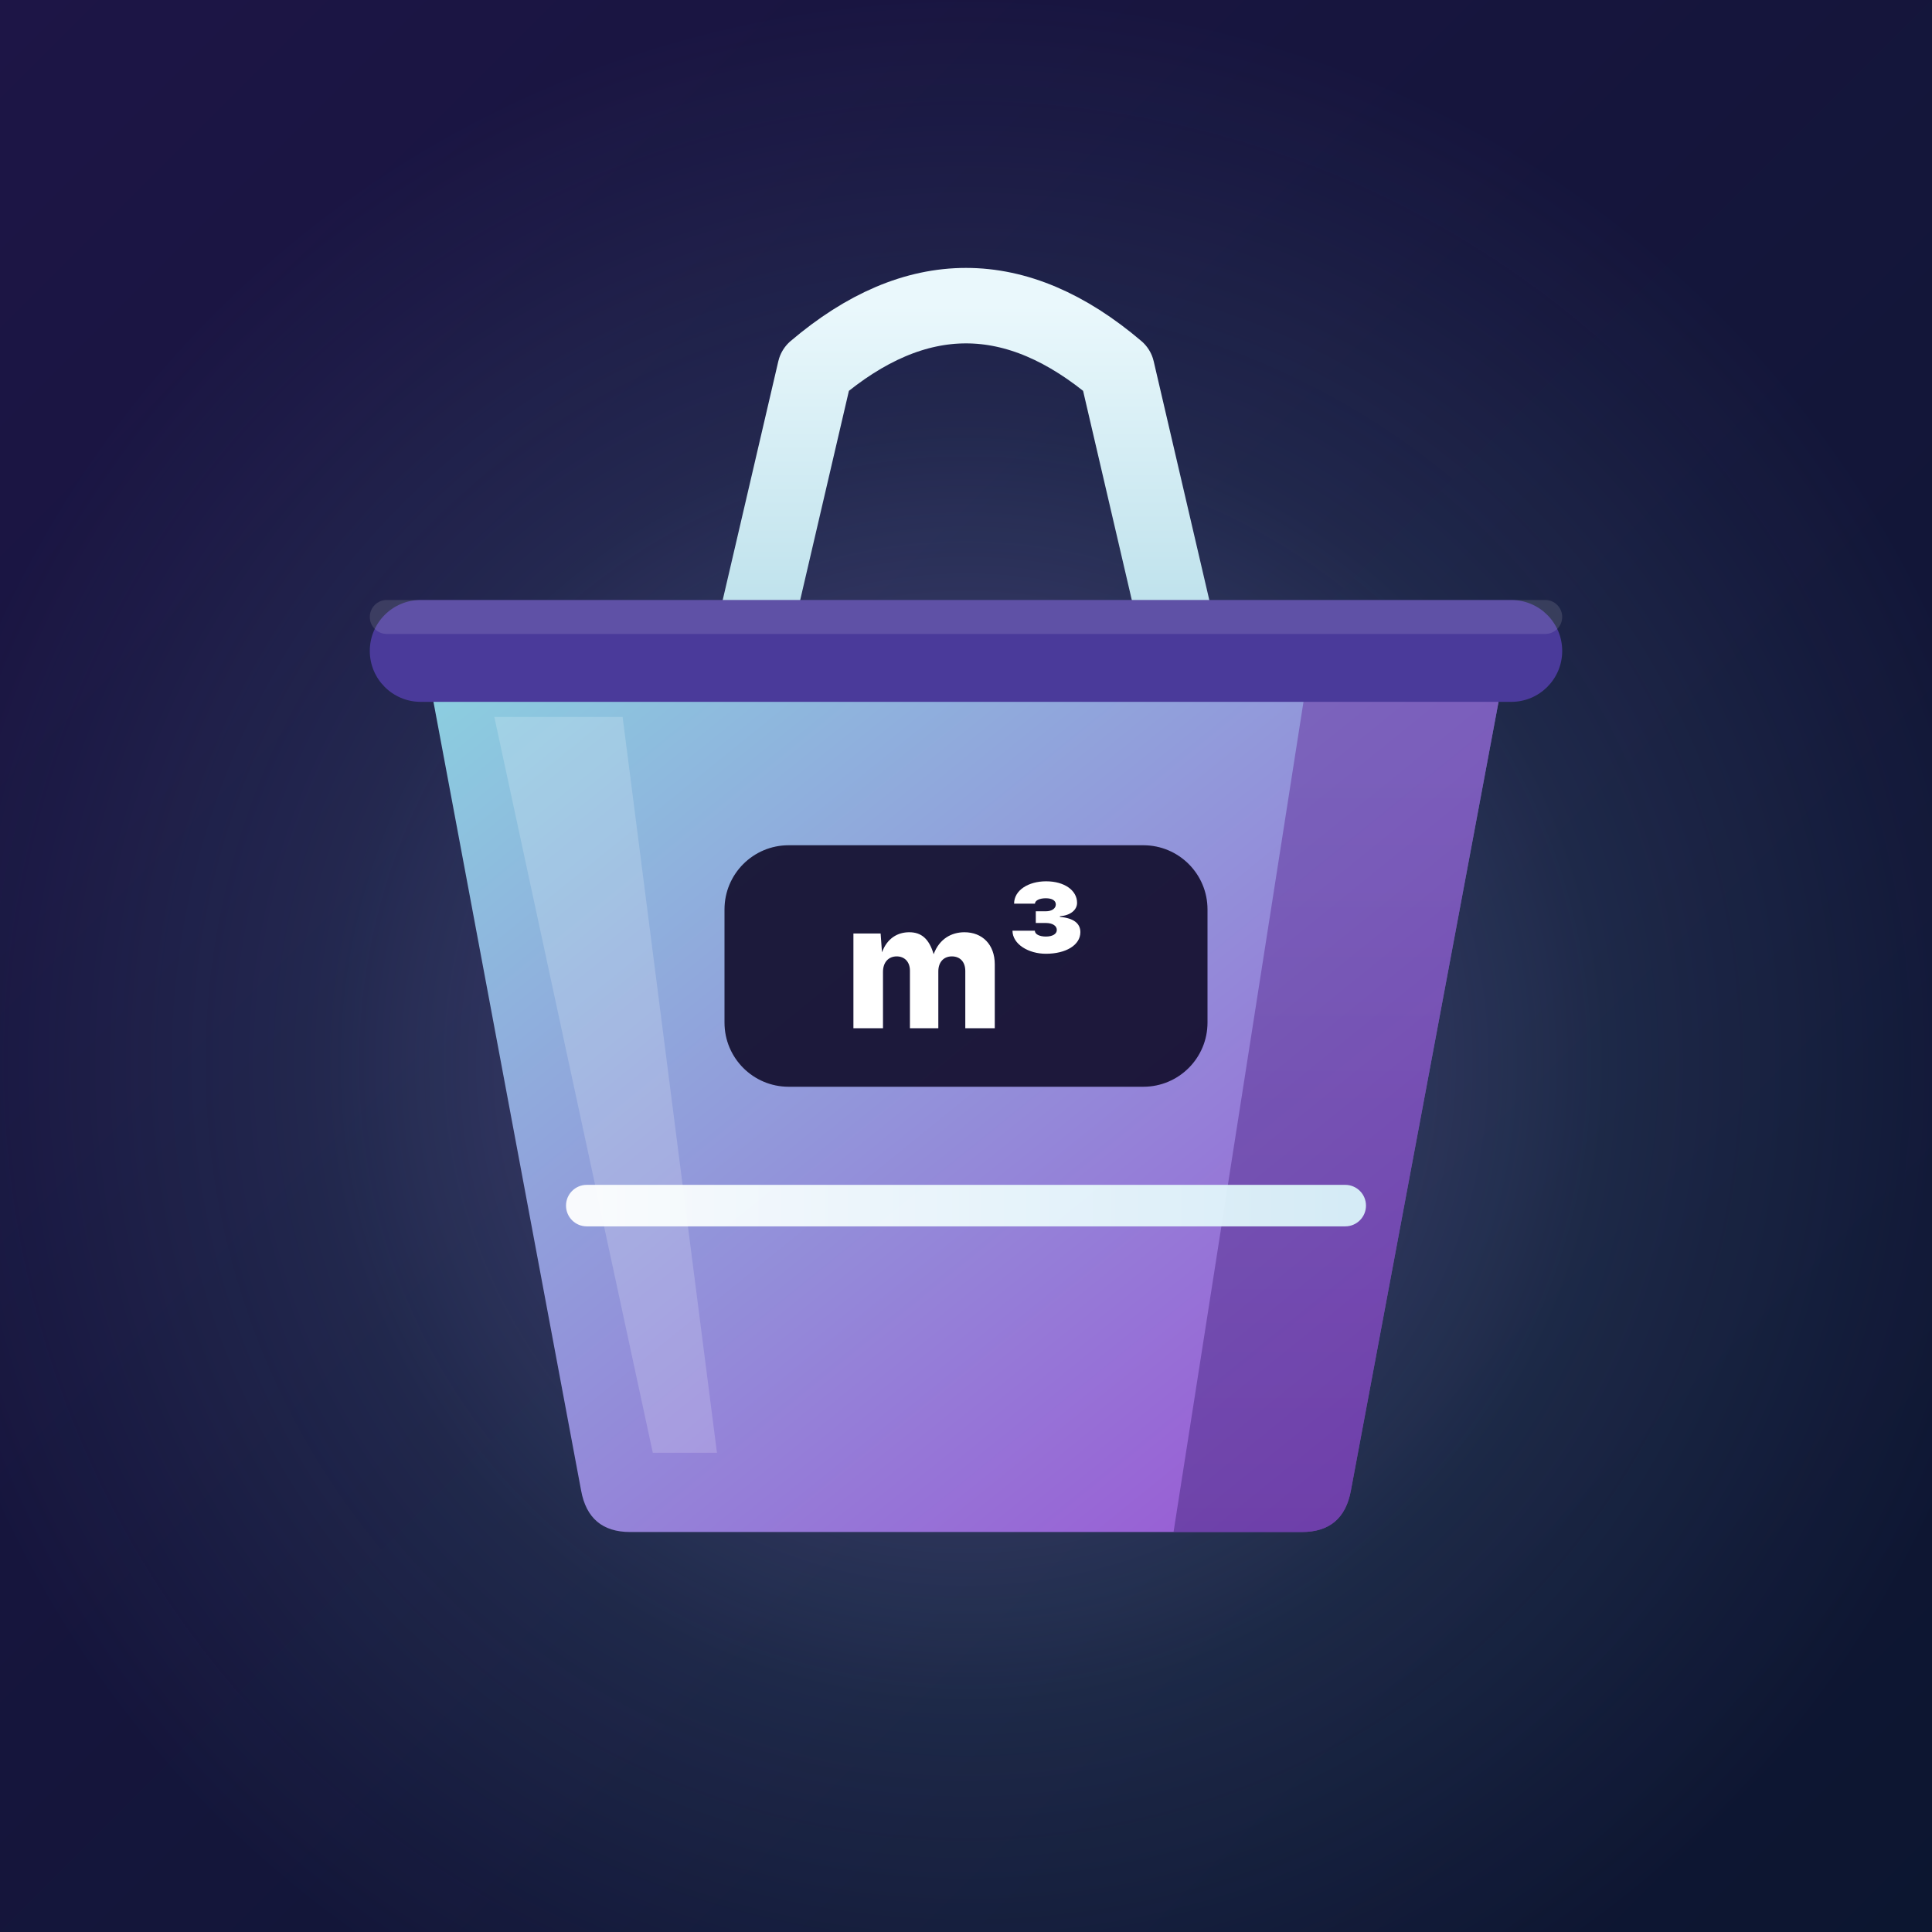
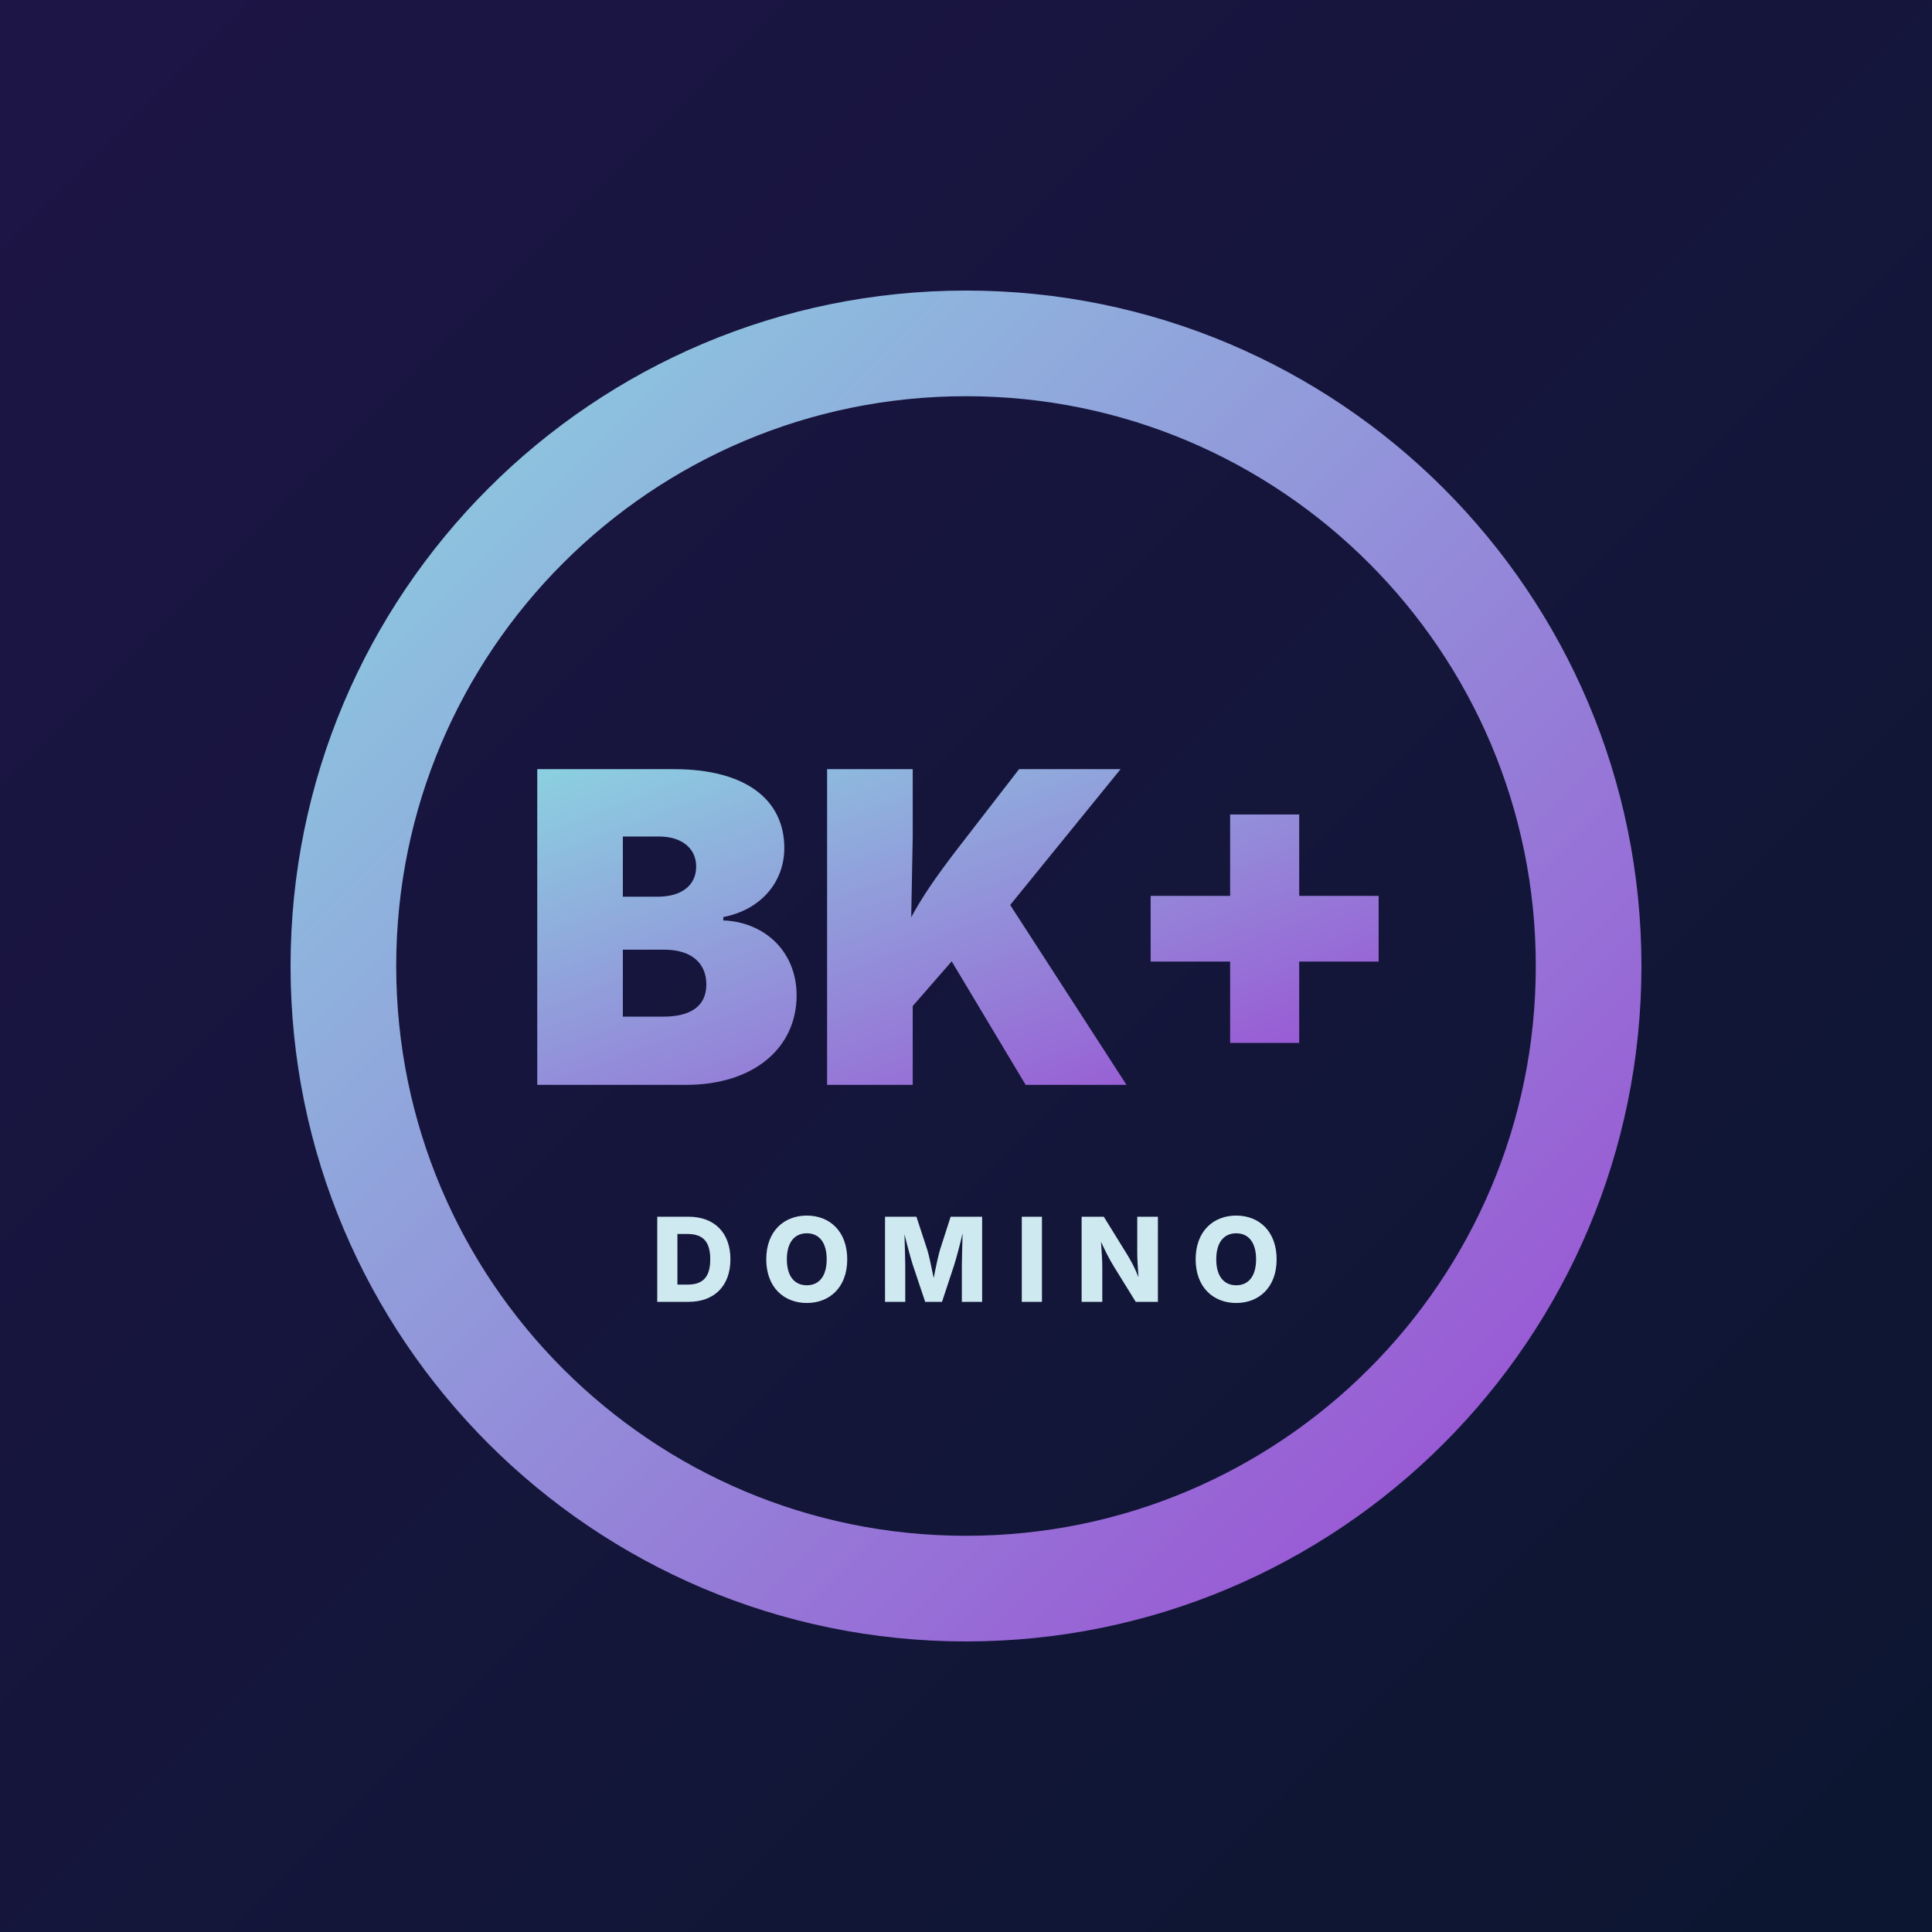
<svg xmlns="http://www.w3.org/2000/svg" width="1024" height="1024" viewBox="0 0 1024 1024">
  <defs>
+     <linearGradient id="g" x1="0" y1="0" x2="1" y2="1">
+       <stop offset="0" stop-color="#8BD1E0" />
+       <stop offset="1" stop-color="#9B4CD3" />
+     </linearGradient>
    <linearGradient id="bg" x1="0" y1="0" x2="1" y2="1">
      <stop offset="0" stop-color="#1d1546" />
      <stop offset="1" stop-color="#0c1630" />
    </linearGradient>
-     <radialGradient id="glow" cx="0.5" cy="0.55" r="0.55">
-       <stop offset="0" stop-color="#9B4CD3" stop-opacity="0.45" />
-       <stop offset="0.6" stop-color="#8BD1E0" stop-opacity="0.10" />
-       <stop offset="1" stop-color="#8BD1E0" stop-opacity="0" />
-     </radialGradient>
-     <linearGradient id="body" x1="0" y1="0" x2="1" y2="1">
-       <stop offset="0" stop-color="#8BD1E0" />
-       <stop offset="1" stop-color="#9B4CD3" />
-     </linearGradient>
-     <linearGradient id="side" x1="0" y1="0" x2="0" y2="1">
-       <stop offset="0" stop-color="#6a3aa6" />
-       <stop offset="1" stop-color="#4b2a86" />
-     </linearGradient>
-     <linearGradient id="handle" x1="0" y1="0" x2="0" y2="1">
-       <stop offset="0" stop-color="#eaf8fc" />
-       <stop offset="1" stop-color="#b9dfea" />
-     </linearGradient>
-     <linearGradient id="fill" x1="0" y1="0" x2="1" y2="0">
-       <stop offset="0" stop-color="#ffffff" stop-opacity="0.95" />
-       <stop offset="1" stop-color="#d9f3f9" stop-opacity="0.95" />
-     </linearGradient>
  </defs>
  <rect width="1024" height="1024" fill="url(#bg)" />
-   <rect width="1024" height="1024" fill="url(#glow)" />
-   <path d="M398 342 L432 196 Q512 128 592 196 L626 342" fill="none" stroke="url(#handle)" stroke-width="40" stroke-linejoin="round" stroke-linecap="round" />
-   <path d="M226 352 L798 352 L716 790 Q712 812 690 812 L334 812 Q312 812 308 790 Z" fill="url(#body)" />
-   <path d="M694 352 L798 352 L716 790 Q712 812 690 812 L622 812 Z" fill="url(#side)" opacity="0.55" />
-   <path d="M262 380 L330 380 L380 770 L346 770 Z" fill="#ffffff" opacity="0.18" />
-   <rect x="196" y="318" width="632" height="54" rx="27" fill="#4a3a9a" />
-   <rect x="196" y="318" width="632" height="18" rx="9" fill="#ffffff" opacity="0.12" />
-   <rect x="384" y="448" width="256" height="128" rx="34" fill="#120e2e" opacity="0.92" />
-   <text x="512" y="545" text-anchor="middle" font-family="Inter, DejaVu Sans, sans-serif" font-weight="800" font-size="92" fill="#ffffff">m³</text>
-   <rect x="300" y="628" width="424" height="22" rx="11" fill="url(#fill)" />
+   <circle cx="512" cy="512" r="330" fill="none" stroke="url(#g)" stroke-width="56" />
+   <text x="512" y="575" text-anchor="middle" font-family="Inter, sans-serif" font-weight="900" font-size="230" fill="url(#g)">BK+</text>
+   <text x="512" y="690" text-anchor="middle" font-family="Inter, sans-serif" font-weight="800" font-size="62" letter-spacing="14" fill="#cfe9f1">DOMINO</text>
</svg>
